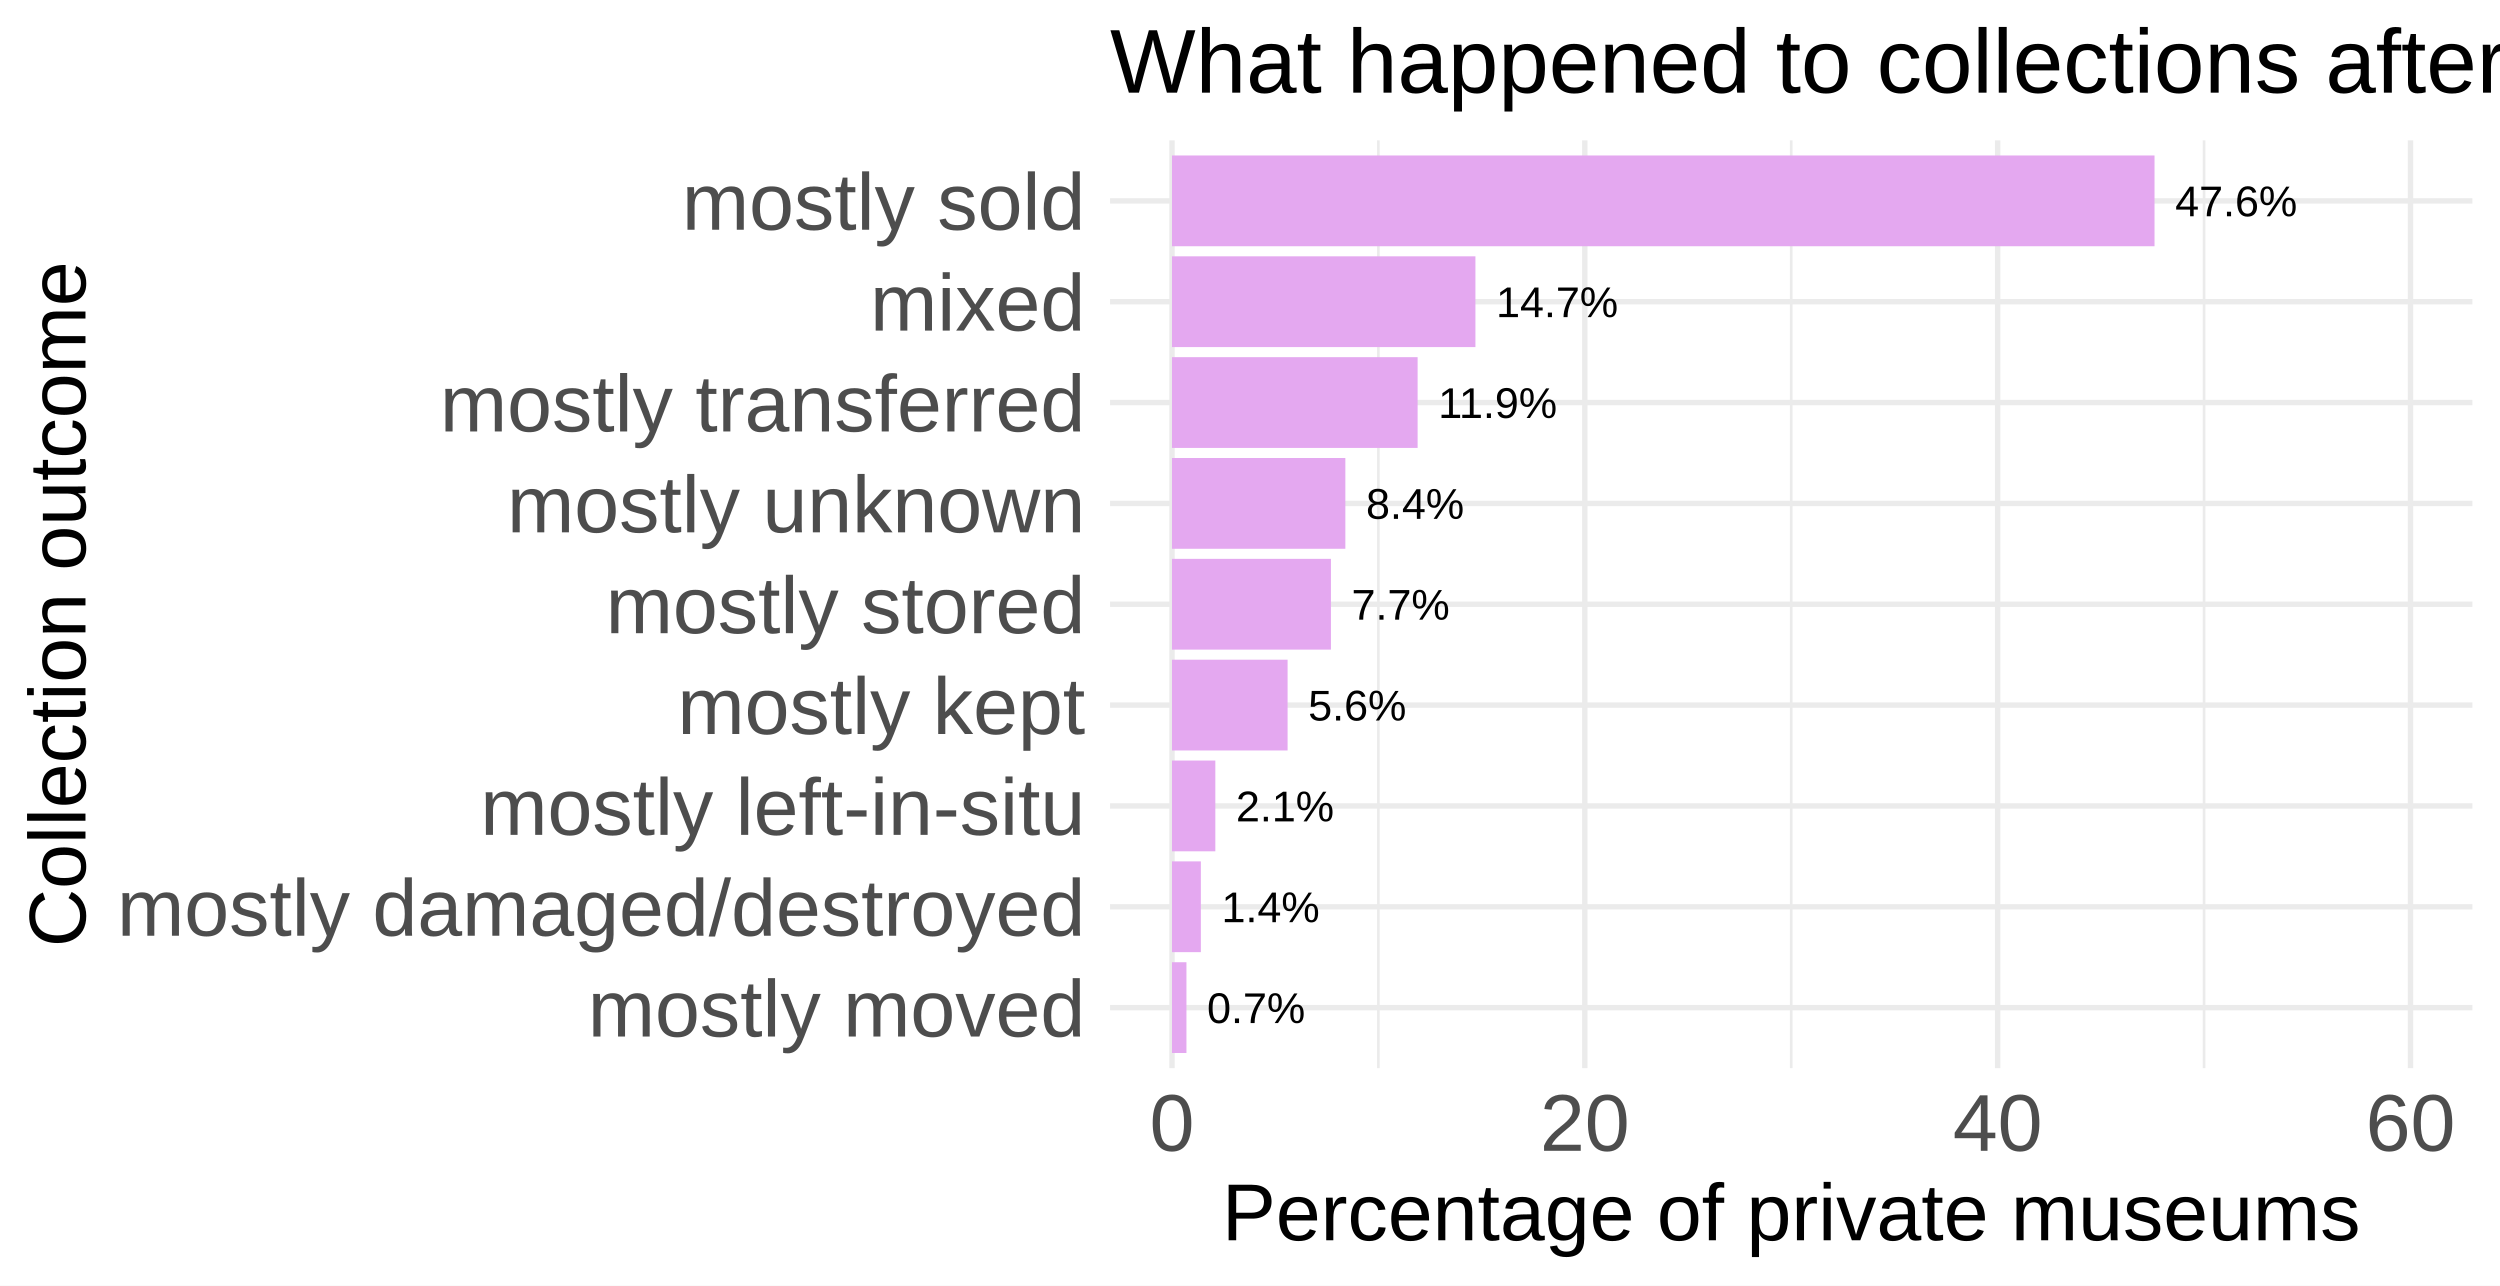
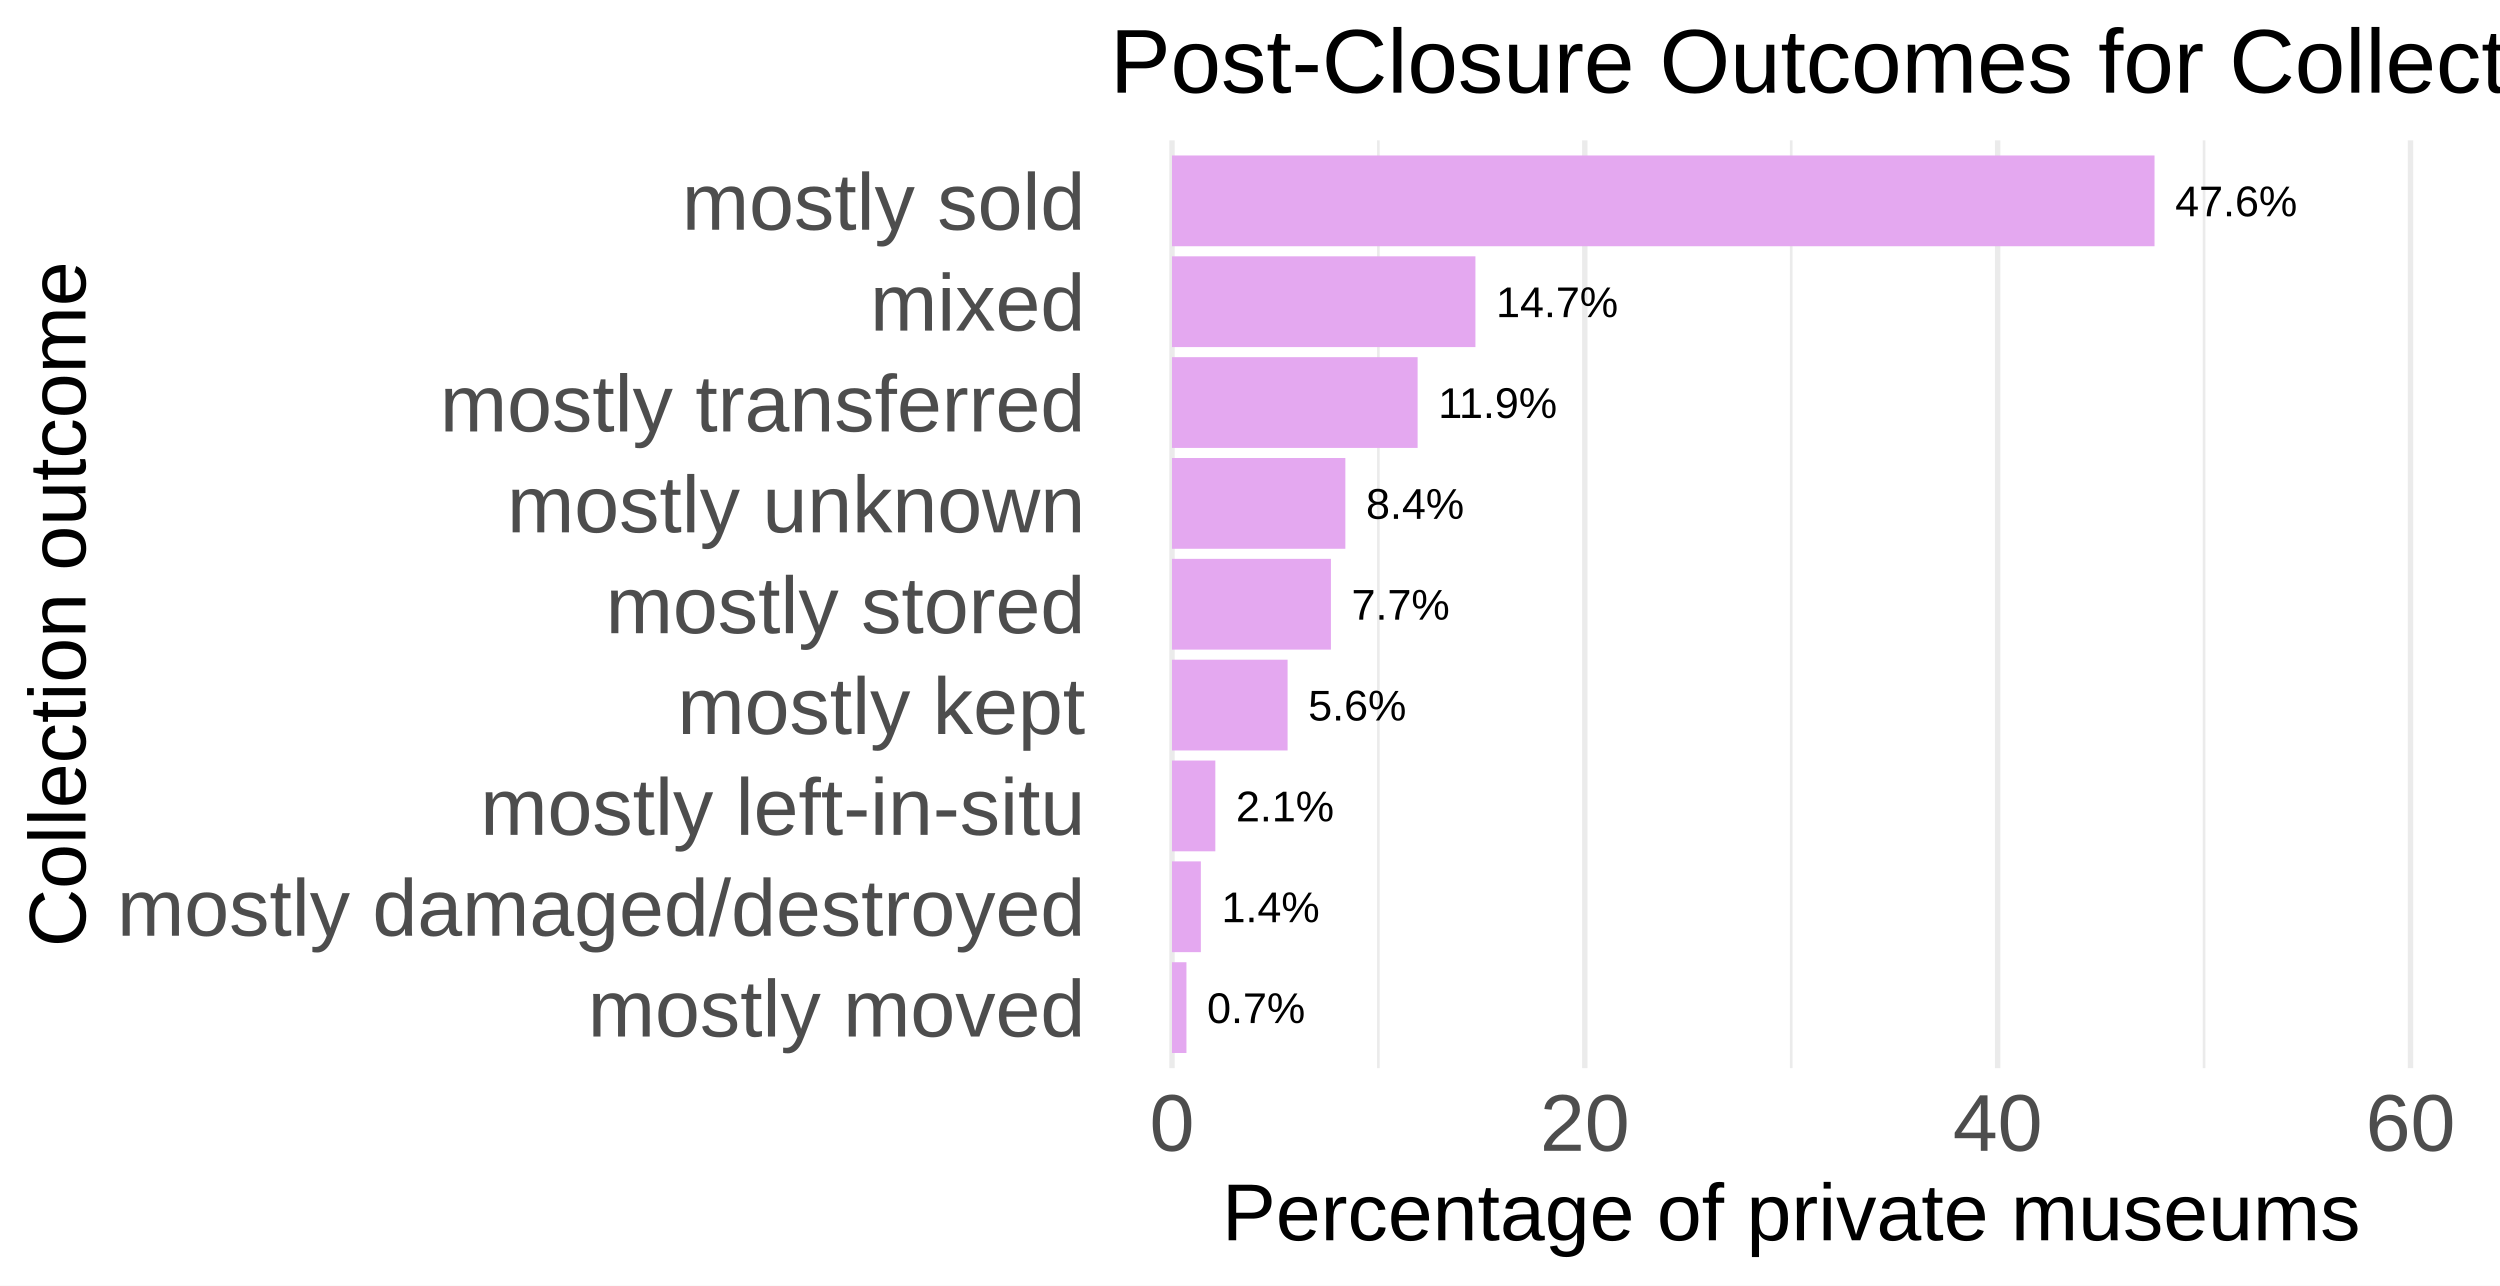
<svg xmlns="http://www.w3.org/2000/svg" class="svglite" width="496.06pt" height="255.12pt" viewBox="0 0 496.06 255.12">
  <defs>
    <style type="text/css">
    .svglite line, .svglite polyline, .svglite polygon, .svglite path, .svglite rect, .svglite circle {
      fill: none;
      stroke: #000000;
      stroke-linecap: round;
      stroke-linejoin: round;
      stroke-miterlimit: 10.00;
    }
    .svglite text {
      white-space: pre;
    }
  </style>
  </defs>
  <rect width="100%" height="100%" style="stroke: none; fill: #FFFFFF;" />
  <defs>
    <clipPath id="cpMC4wMHw0OTYuMDZ8MC4wMHwyNTUuMTI=">
      <rect x="0.00" y="0.00" width="496.06" height="255.12" />
    </clipPath>
  </defs>
  <g clip-path="url(#cpMC4wMHw0OTYuMDZ8MC4wMHwyNTUuMTI=)">
</g>
  <defs>
    <clipPath id="cpMjIwLjI2fDQ5MC41OHwyNy44NXwyMTEuOTQ=">
      <rect x="220.26" y="27.85" width="270.32" height="184.09" />
    </clipPath>
  </defs>
  <g clip-path="url(#cpMjIwLjI2fDQ5MC41OHwyNy44NXwyMTEuOTQ=)">
    <polyline points="273.50,211.94 273.50,27.85 " style="stroke-width: 0.53; stroke: #EBEBEB; stroke-linecap: butt;" />
    <polyline points="355.42,211.94 355.42,27.85 " style="stroke-width: 0.53; stroke: #EBEBEB; stroke-linecap: butt;" />
    <polyline points="437.34,211.94 437.34,27.85 " style="stroke-width: 0.53; stroke: #EBEBEB; stroke-linecap: butt;" />
-     <polyline points="220.26,199.94 490.58,199.94 " style="stroke-width: 1.07; stroke: #EBEBEB; stroke-linecap: butt;" />
-     <polyline points="220.26,179.93 490.58,179.93 " style="stroke-width: 1.07; stroke: #EBEBEB; stroke-linecap: butt;" />
-     <polyline points="220.26,159.92 490.58,159.92 " style="stroke-width: 1.07; stroke: #EBEBEB; stroke-linecap: butt;" />
-     <polyline points="220.26,139.91 490.58,139.91 " style="stroke-width: 1.07; stroke: #EBEBEB; stroke-linecap: butt;" />
-     <polyline points="220.26,119.90 490.58,119.90 " style="stroke-width: 1.07; stroke: #EBEBEB; stroke-linecap: butt;" />
-     <polyline points="220.26,99.89 490.58,99.89 " style="stroke-width: 1.07; stroke: #EBEBEB; stroke-linecap: butt;" />
-     <polyline points="220.26,79.88 490.58,79.88 " style="stroke-width: 1.07; stroke: #EBEBEB; stroke-linecap: butt;" />
-     <polyline points="220.26,59.87 490.58,59.87 " style="stroke-width: 1.07; stroke: #EBEBEB; stroke-linecap: butt;" />
-     <polyline points="220.26,39.86 490.58,39.86 " style="stroke-width: 1.07; stroke: #EBEBEB; stroke-linecap: butt;" />
    <polyline points="232.55,211.94 232.55,27.85 " style="stroke-width: 1.07; stroke: #EBEBEB; stroke-linecap: butt;" />
    <polyline points="314.46,211.94 314.46,27.85 " style="stroke-width: 1.07; stroke: #EBEBEB; stroke-linecap: butt;" />
    <polyline points="396.38,211.94 396.38,27.85 " style="stroke-width: 1.07; stroke: #EBEBEB; stroke-linecap: butt;" />
    <polyline points="478.30,211.94 478.30,27.85 " style="stroke-width: 1.07; stroke: #EBEBEB; stroke-linecap: butt;" />
    <rect x="232.55" y="50.86" width="60.21" height="18.01" style="stroke-width: 1.07; stroke: none; stroke-linecap: butt; stroke-linejoin: miter; fill: #E4A8F0;" />
    <rect x="232.55" y="130.90" width="22.94" height="18.01" style="stroke-width: 1.07; stroke: none; stroke-linecap: butt; stroke-linejoin: miter; fill: #E4A8F0;" />
    <rect x="232.55" y="150.91" width="8.60" height="18.01" style="stroke-width: 1.07; stroke: none; stroke-linecap: butt; stroke-linejoin: miter; fill: #E4A8F0;" />
    <rect x="232.55" y="110.89" width="31.54" height="18.01" style="stroke-width: 1.07; stroke: none; stroke-linecap: butt; stroke-linejoin: miter; fill: #E4A8F0;" />
    <rect x="232.55" y="190.93" width="2.87" height="18.01" style="stroke-width: 1.07; stroke: none; stroke-linecap: butt; stroke-linejoin: miter; fill: #E4A8F0;" />
    <rect x="232.55" y="70.87" width="48.74" height="18.01" style="stroke-width: 1.07; stroke: none; stroke-linecap: butt; stroke-linejoin: miter; fill: #E4A8F0;" />
    <rect x="232.55" y="30.85" width="194.96" height="18.01" style="stroke-width: 1.07; stroke: none; stroke-linecap: butt; stroke-linejoin: miter; fill: #E4A8F0;" />
    <rect x="232.55" y="170.92" width="5.73" height="18.01" style="stroke-width: 1.07; stroke: none; stroke-linecap: butt; stroke-linejoin: miter; fill: #E4A8F0;" />
    <rect x="232.55" y="90.88" width="34.40" height="18.01" style="stroke-width: 1.07; stroke: none; stroke-linecap: butt; stroke-linejoin: miter; fill: #E4A8F0;" />
    <text x="296.85" y="62.93" style="font-size: 8.54px; font-family: &quot;Arial&quot;;" textLength="24.19px" lengthAdjust="spacingAndGlyphs">14.7%</text>
    <text x="259.58" y="142.97" style="font-size: 8.54px; font-family: &quot;Arial&quot;;" textLength="19.45px" lengthAdjust="spacingAndGlyphs">5.6%</text>
    <text x="245.24" y="162.98" style="font-size: 8.54px; font-family: &quot;Arial&quot;;" textLength="19.45px" lengthAdjust="spacingAndGlyphs">2.1%</text>
    <text x="268.18" y="122.96" style="font-size: 8.54px; font-family: &quot;Arial&quot;;" textLength="19.45px" lengthAdjust="spacingAndGlyphs">7.7%</text>
    <text x="239.51" y="203.00" style="font-size: 8.54px; font-family: &quot;Arial&quot;;" textLength="19.45px" lengthAdjust="spacingAndGlyphs">0.7%</text>
    <text x="285.38" y="82.94" style="font-size: 8.54px; font-family: &quot;Arial&quot;;" textLength="24.19px" lengthAdjust="spacingAndGlyphs">11.9%</text>
    <text x="431.60" y="42.92" style="font-size: 8.54px; font-family: &quot;Arial&quot;;" textLength="24.19px" lengthAdjust="spacingAndGlyphs">47.6%</text>
    <text x="242.38" y="182.99" style="font-size: 8.54px; font-family: &quot;Arial&quot;;" textLength="19.45px" lengthAdjust="spacingAndGlyphs">1.4%</text>
    <text x="271.05" y="102.95" style="font-size: 8.54px; font-family: &quot;Arial&quot;;" textLength="19.45px" lengthAdjust="spacingAndGlyphs">8.4%</text>
  </g>
  <g clip-path="url(#cpMC4wMHw0OTYuMDZ8MC4wMHwyNTUuMTI=)">
    <text x="215.33" y="205.68" text-anchor="end" style="font-size: 16.00px;fill: #4D4D4D; font-family: &quot;Arial&quot;;" textLength="98.69px" lengthAdjust="spacingAndGlyphs">mostly moved</text>
    <text x="215.33" y="185.67" text-anchor="end" style="font-size: 16.00px;fill: #4D4D4D; font-family: &quot;Arial&quot;;" textLength="192.10px" lengthAdjust="spacingAndGlyphs">mostly damaged/destroyed</text>
    <text x="215.33" y="165.66" text-anchor="end" style="font-size: 16.00px;fill: #4D4D4D; font-family: &quot;Arial&quot;;" textLength="120.02px" lengthAdjust="spacingAndGlyphs">mostly left-in-situ</text>
    <text x="215.33" y="145.65" text-anchor="end" style="font-size: 16.00px;fill: #4D4D4D; font-family: &quot;Arial&quot;;" textLength="80.91px" lengthAdjust="spacingAndGlyphs">mostly kept</text>
    <text x="215.33" y="125.64" text-anchor="end" style="font-size: 16.00px;fill: #4D4D4D; font-family: &quot;Arial&quot;;" textLength="95.13px" lengthAdjust="spacingAndGlyphs">mostly stored</text>
    <text x="215.33" y="105.63" text-anchor="end" style="font-size: 16.00px;fill: #4D4D4D; font-family: &quot;Arial&quot;;" textLength="114.72px" lengthAdjust="spacingAndGlyphs">mostly unknown</text>
    <text x="215.33" y="85.61" text-anchor="end" style="font-size: 16.00px;fill: #4D4D4D; font-family: &quot;Arial&quot;;" textLength="128.03px" lengthAdjust="spacingAndGlyphs">mostly transferred</text>
    <text x="215.33" y="65.60" text-anchor="end" style="font-size: 16.00px;fill: #4D4D4D; font-family: &quot;Arial&quot;;" textLength="42.68px" lengthAdjust="spacingAndGlyphs">mixed</text>
    <text x="215.33" y="45.59" text-anchor="end" style="font-size: 16.00px;fill: #4D4D4D; font-family: &quot;Arial&quot;;" textLength="80.02px" lengthAdjust="spacingAndGlyphs">mostly sold</text>
    <text x="232.55" y="228.35" text-anchor="middle" style="font-size: 16.00px;fill: #4D4D4D; font-family: &quot;Arial&quot;;" textLength="8.90px" lengthAdjust="spacingAndGlyphs">0</text>
    <text x="314.46" y="228.35" text-anchor="middle" style="font-size: 16.00px;fill: #4D4D4D; font-family: &quot;Arial&quot;;" textLength="17.80px" lengthAdjust="spacingAndGlyphs">20</text>
    <text x="396.38" y="228.35" text-anchor="middle" style="font-size: 16.00px;fill: #4D4D4D; font-family: &quot;Arial&quot;;" textLength="17.80px" lengthAdjust="spacingAndGlyphs">40</text>
    <text x="478.30" y="228.35" text-anchor="middle" style="font-size: 16.00px;fill: #4D4D4D; font-family: &quot;Arial&quot;;" textLength="17.80px" lengthAdjust="spacingAndGlyphs">60</text>
    <text x="355.42" y="246.10" text-anchor="middle" style="font-size: 16.00px; font-family: &quot;Arial&quot;;" textLength="225.88px" lengthAdjust="spacingAndGlyphs">Percentage of private museums</text>
    <text transform="translate(16.96,119.90) rotate(-90)" text-anchor="middle" style="font-size: 16.00px; font-family: &quot;Arial&quot;;" textLength="136.07px" lengthAdjust="spacingAndGlyphs">Collection outcome</text>
-     <text x="220.26" y="18.39" style="font-size: 18.00px; font-family: &quot;Arial&quot;;" textLength="436.24px" lengthAdjust="spacingAndGlyphs">What happened to collections after closure, 2000-2025</text>
+     <text x="220.26" y="18.39" style="font-size: 18.00px; font-family: &quot;Arial&quot;;" textLength="406.17px" lengthAdjust="spacingAndGlyphs">Post-Closure Outcomes for Collections, 2000-2025</text>
  </g>
</svg>
